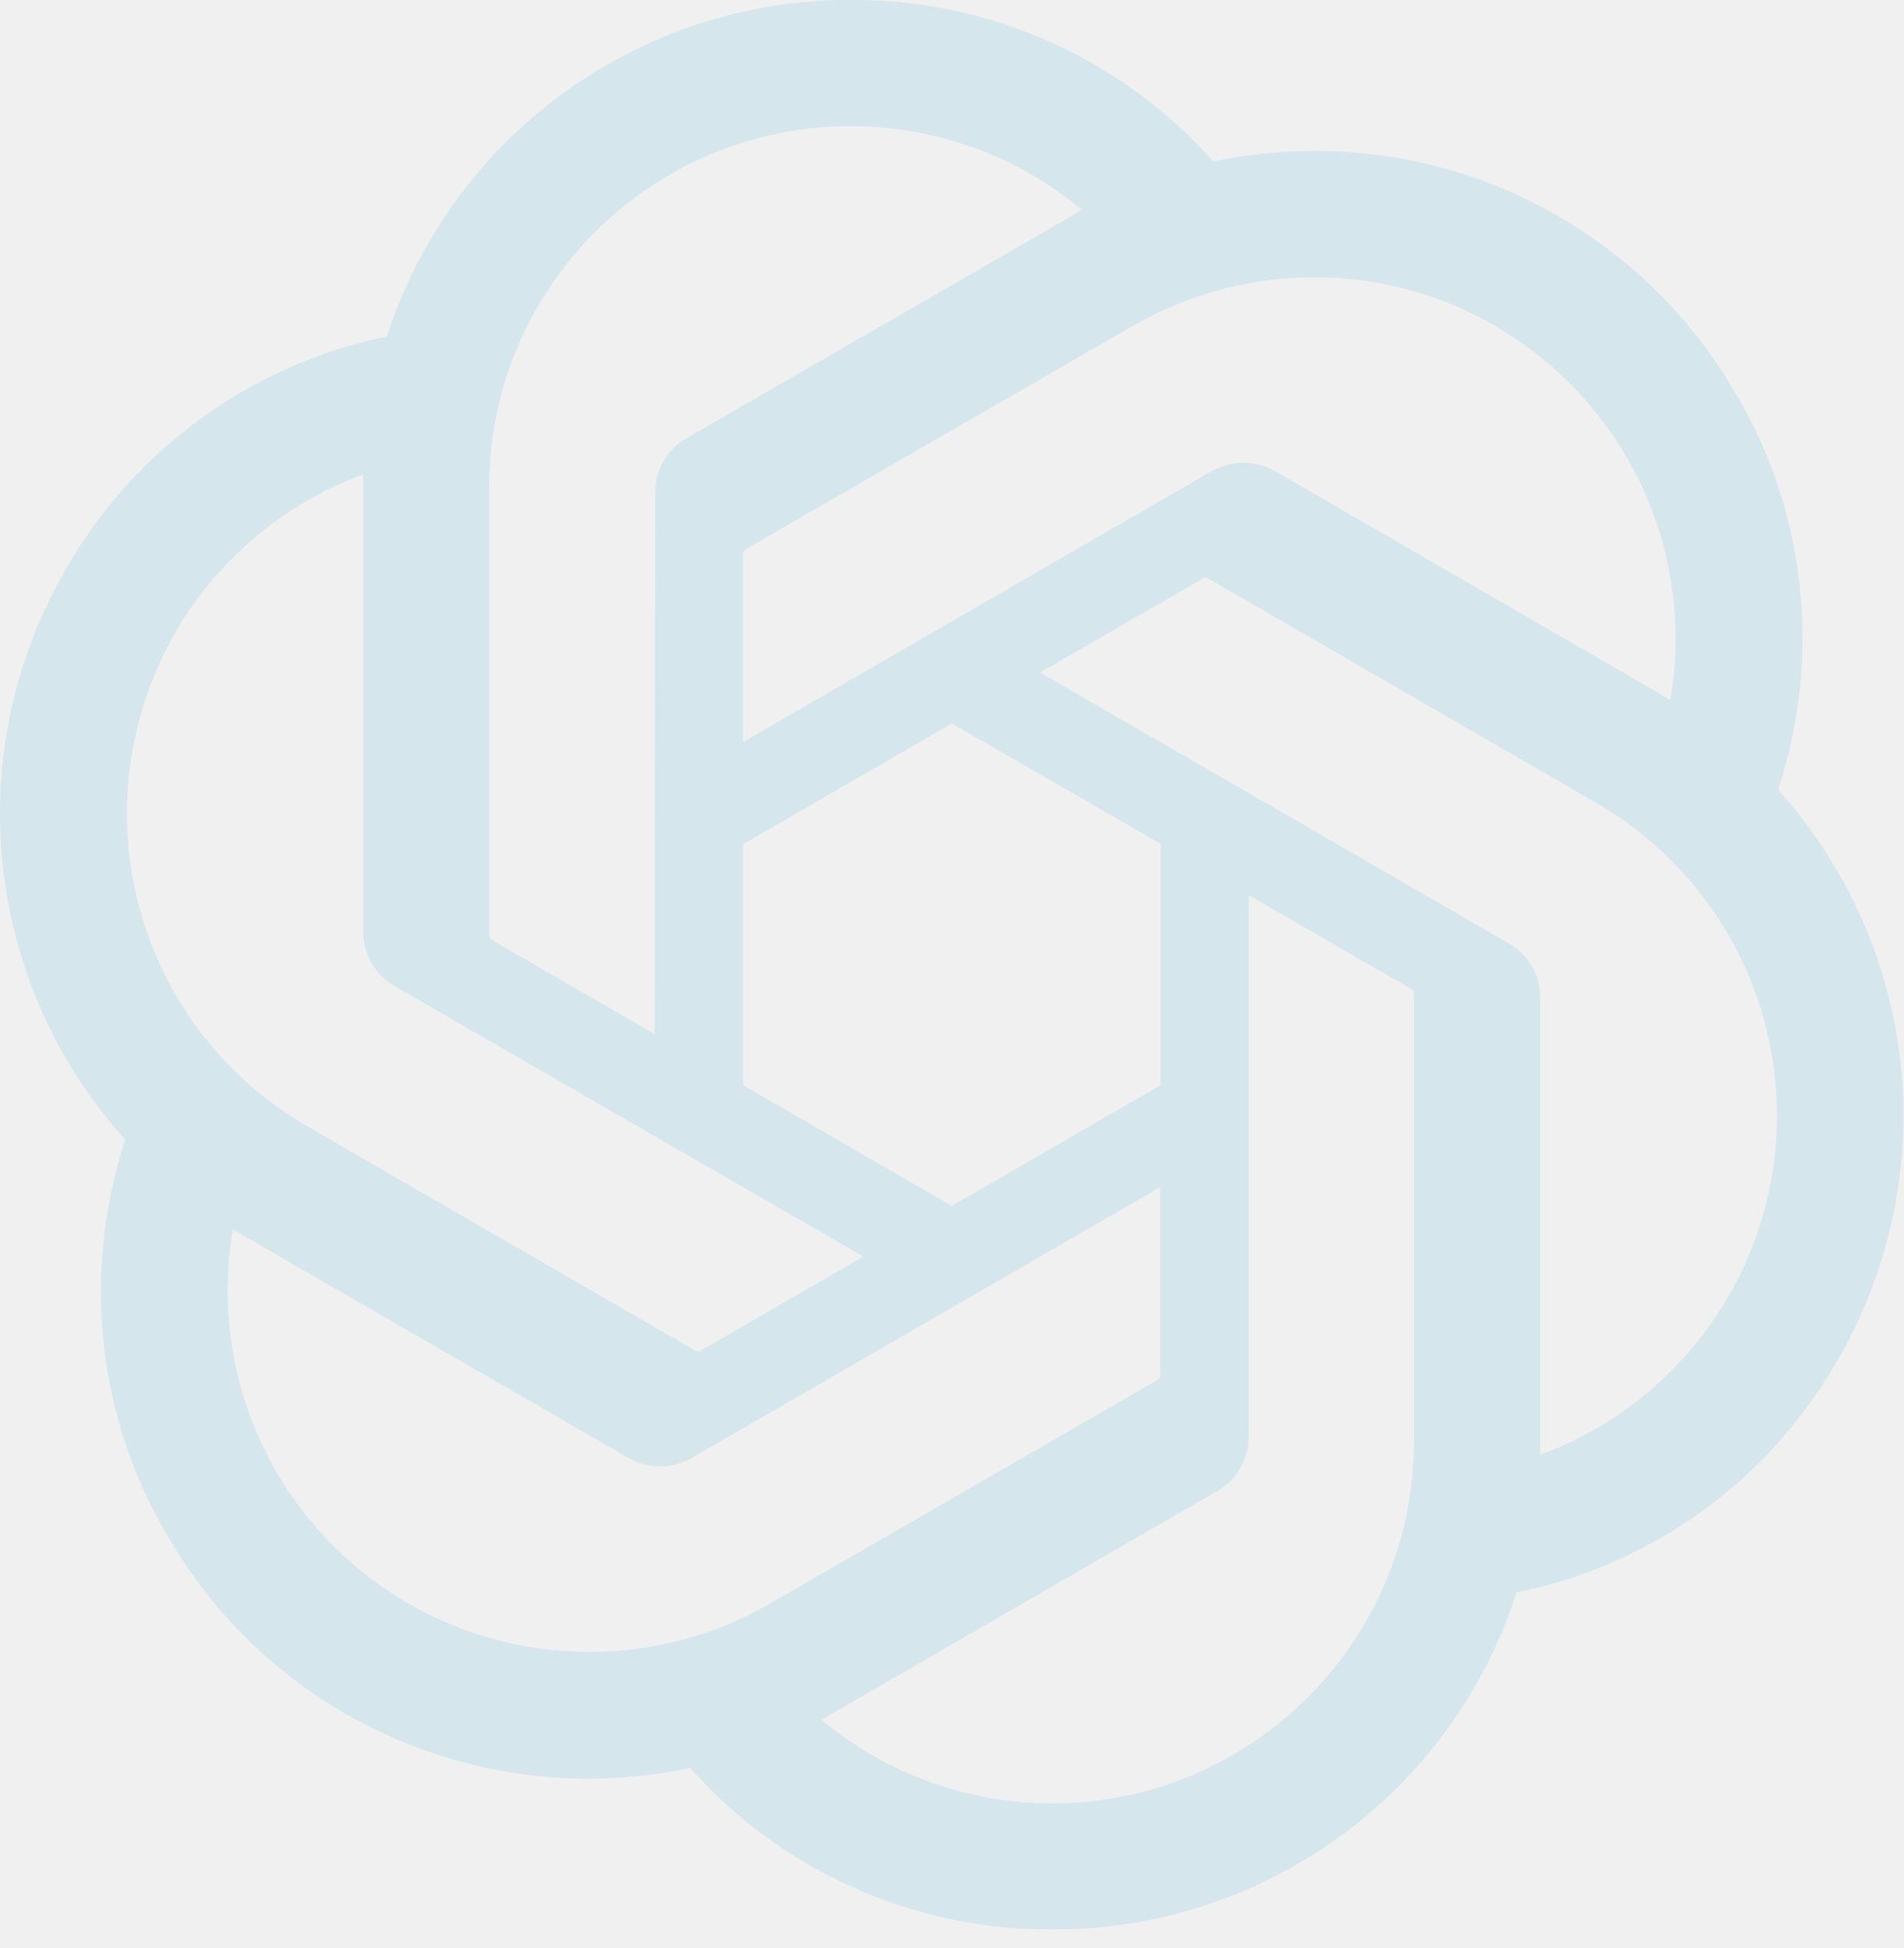
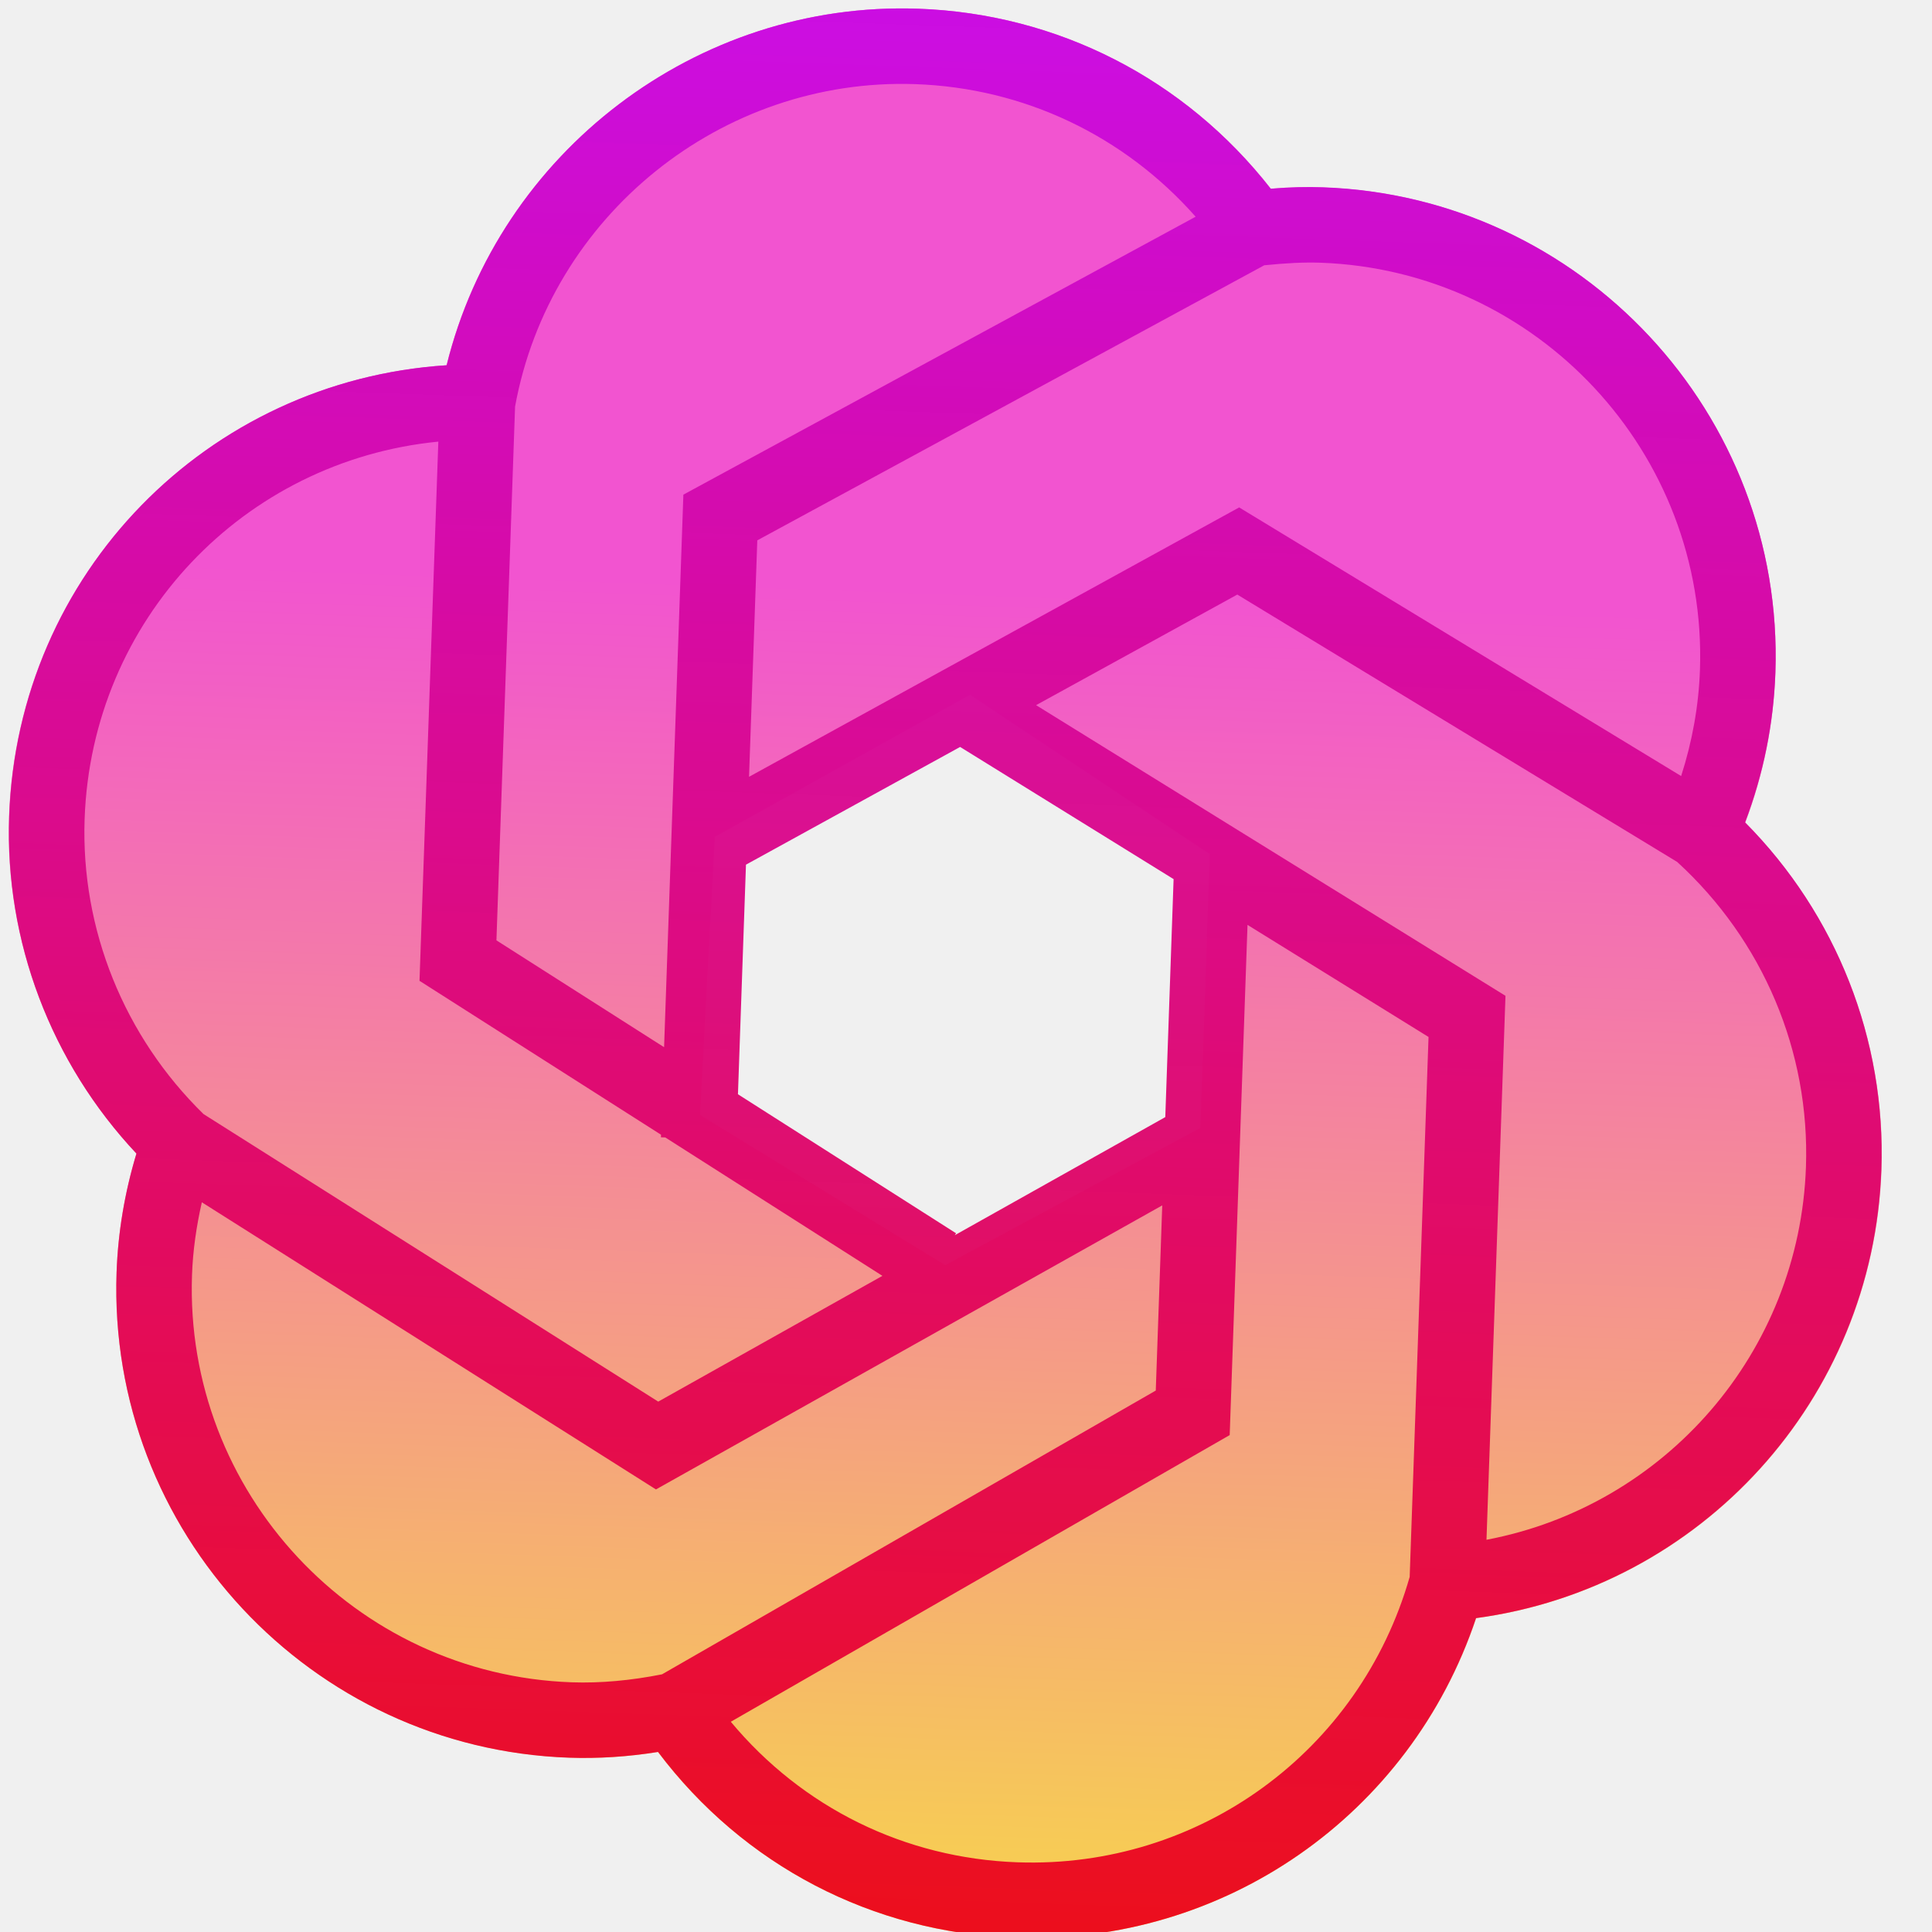
- <svg xmlns="http://www.w3.org/2000/svg" xmlns:xlink="http://www.w3.org/1999/xlink" width="43" height="44" viewBox="0 0 43 44" fill="none">
+ <svg xmlns="http://www.w3.org/2000/svg" viewBox="0,0,256,256" width="64px" height="64px" fill-rule="nonzero">
  <defs>
-     <rect id="path_0" x="0" y="0" width="43" height="43.58" />
+     <linearGradient x1="32" y1="7" x2="32" y2="58" gradientUnits="userSpaceOnUse" id="color-1">
+       <stop offset="0" stop-color="#f7d34d" />
+       <stop offset="0.699" stop-color="#f254d0" />
+     </linearGradient>
+     <linearGradient x1="32" y1="0.872" x2="32" y2="62.679" gradientUnits="userSpaceOnUse" id="color-2">
+       <stop offset="0" stop-color="#f00000" stop-opacity="0.929" />
+       <stop offset="1" stop-color="#c80ef5" />
+     </linearGradient>
  </defs>
-   <g opacity="1" transform="translate(0 0.000001981943)  rotate(0 21.5 21.79007)">
-     <mask id="bg-mask-0" fill="white">
-       <use xlink:href="#path_0" />
-     </mask>
-     <g mask="url(#bg-mask-0)">
-       <path id="分组 1" fill-rule="evenodd" style="fill:#8BCAE0" transform="translate(0 0)  rotate(0 21.5 21.79007)" opacity="0.27" d="M40.17 17.84L40.17 17.84C40.53 16.73 40.72 15.57 40.72 14.41C40.72 12.48 40.21 10.58 39.23 8.92C37.27 5.51 33.64 3.41 29.71 3.41C28.94 3.41 28.16 3.49 27.41 3.65C25.35 1.33 22.39 0 19.29 0L19.22 0L19.19 0C14.43 0 10.21 3.07 8.74 7.6C5.68 8.23 3.03 10.15 1.48 12.87C0.51 14.54 0 16.45 0 18.38C0 21.1 1.01 23.73 2.83 25.74C2.47 26.85 2.28 28.01 2.28 29.17C2.28 31.1 2.79 33 3.77 34.66C6.14 38.8 10.92 40.93 15.59 39.93C17.65 42.25 20.61 43.58 23.71 43.58L23.78 43.58L23.81 43.58C28.57 43.58 32.8 40.51 34.26 35.97C37.33 35.35 39.97 33.43 41.52 30.71C42.49 29.03 43 27.13 43 25.2C43 22.48 41.99 19.86 40.17 17.84Z M18.817 38.695C18.727 38.745 18.647 38.795 18.557 38.845C20.017 40.065 21.867 40.735 23.777 40.735L23.787 40.735C28.287 40.725 31.937 37.065 31.947 32.565L31.947 22.435C31.937 22.385 31.907 22.355 31.877 22.335L28.207 20.215L28.207 32.455C28.207 32.965 27.937 33.435 27.487 33.685L18.817 38.695Z M17.393 36.223L26.163 31.163C26.203 31.133 26.223 31.093 26.223 31.053L26.213 31.053L26.213 26.813L15.623 32.933C15.183 33.183 14.643 33.183 14.203 32.933L5.523 27.923C5.443 27.873 5.323 27.803 5.263 27.763C5.183 28.223 5.143 28.693 5.143 29.163C5.143 30.593 5.523 31.993 6.233 33.233L6.233 33.233C7.703 35.763 10.393 37.313 13.313 37.313C14.743 37.313 16.153 36.943 17.393 36.223Z M8.206 11.013C8.206 10.923 8.206 10.783 8.206 10.713C6.416 11.373 4.906 12.643 3.956 14.293L3.956 14.293C3.246 15.533 2.866 16.943 2.866 18.373C2.866 21.293 4.416 23.983 6.946 25.443L15.716 30.513C15.756 30.533 15.806 30.533 15.836 30.503L19.506 28.383L8.916 22.273C8.476 22.023 8.206 21.553 8.206 21.043L8.206 21.033L8.206 11.013Z M36.055 18.13L27.285 13.06C27.245 13.04 27.195 13.05 27.165 13.07L23.495 15.19L34.085 21.31C34.525 21.56 34.795 22.02 34.795 22.53C34.795 22.53 34.795 22.54 34.795 22.54L34.795 32.86C38.005 31.68 40.145 28.62 40.145 25.2C40.145 22.28 38.585 19.59 36.055 18.13Z M16.834 12.412C16.805 12.442 16.785 12.482 16.785 12.522L16.785 12.522L16.785 16.762L27.375 10.642C27.595 10.522 27.845 10.452 28.095 10.452C28.345 10.452 28.584 10.522 28.805 10.642L37.484 15.662C37.565 15.712 37.654 15.762 37.734 15.812L37.734 15.812C37.815 15.352 37.855 14.892 37.855 14.432C37.855 9.922 34.194 6.262 29.684 6.262C28.255 6.262 26.855 6.642 25.605 7.352L16.834 12.412Z M19.221 2.849C14.711 2.849 11.051 6.499 11.051 11.009L11.051 21.139C11.061 21.189 11.081 21.219 11.121 21.239L14.791 23.359L14.801 11.129L14.801 11.119C14.801 10.619 15.071 10.149 15.511 9.899L24.191 4.889C24.261 4.839 24.381 4.779 24.441 4.739C22.981 3.519 21.131 2.849 19.221 2.849Z M16.783 24.51L21.503 27.24L26.223 24.51L26.223 19.06L21.503 16.34L16.783 19.07L16.783 24.51Z " />
+   <g transform="translate(-32,-32) scale(1.25,1.25)">
+     <g fill="none" fill-rule="nonzero" stroke="none" stroke-width="1" stroke-linecap="butt" stroke-linejoin="miter" stroke-miterlimit="10" stroke-dasharray="" stroke-dashoffset="0" font-family="none" font-weight="none" font-size="none" text-anchor="none" style="mix-blend-mode: normal">
+       <g transform="translate(249.263,263.0774) rotate(-178) scale(4,4)">
+         <path d="M53.27,26.96c0.28,-1.05 0.42,-2.11 0.42,-3.17c0,-6.86 -5.58,-12.43 -12.43,-12.43c-0.77,0 -1.56,0.07 -2.35,0.23c-2.37,-2.92 -5.85,-4.59 -9.63,-4.59c-5.55,0 -10.36,3.62 -11.92,8.89c-5.93,1.01 -10.32,6.16 -10.32,12.25c0,3.45 1.43,6.72 3.93,9.07c-0.44,1.3 -0.66,2.64 -0.66,4c0,6.86 5.58,12.43 12.43,12.43c0.44,0 0.88,-0.02 1.38,-0.08c2.38,2.83 5.81,4.44 9.51,4.44c5.88,0 10.96,-4.19 12.16,-9.88c6.32,-0.63 11.17,-5.91 11.17,-12.35c0,-3.31 -1.34,-6.48 -3.69,-8.81zM38.25,35.88l-6.63,4l-6.5,-4v-7.26l6.63,-3.87l6.63,3.75z" fill="url(#color-1)" />
+         <path d="M53.274,26.955c0.275,-1.045 0.415,-2.107 0.415,-3.166c0,-6.855 -5.578,-12.434 -12.434,-12.434c-0.766,0 -1.553,0.079 -2.35,0.235c-2.369,-2.925 -5.843,-4.59 -9.627,-4.59c-5.549,0 -10.353,3.622 -11.913,8.891c-5.93,1.012 -10.32,6.163 -10.32,12.254c0,3.448 1.424,6.715 3.93,9.07c-0.44,1.299 -0.664,2.64 -0.664,3.996c0,6.855 5.578,12.434 12.434,12.434c0.433,0 0.874,-0.027 1.38,-0.087c2.376,2.831 5.809,4.442 9.508,4.442c5.875,0 10.96,-4.192 12.152,-9.878c6.327,-0.629 11.17,-5.908 11.17,-12.355c0.001,-3.304 -1.333,-6.481 -3.681,-8.812zM51.689,23.789c0,0.646 -0.07,1.293 -0.193,1.937l-12.293,-7.185l-13.146,7.991v-4.91l12.814,-7.972c0.813,-0.191 1.615,-0.295 2.383,-0.295c5.754,0 10.435,4.681 10.435,10.434zM37.397,35.171l-5.563,3.316l-5.776,-3.303v-6.311l5.465,-3.322l-0.031,0.052l5.905,3.48zM29.278,9c2.997,0 5.755,1.251 7.728,3.457l-12.948,8.054v13.529l-4.898,-2.801v-14.317c1.159,-4.668 5.302,-7.922 10.118,-7.922zM9.044,28.145c0,-4.923 3.419,-9.109 8.116,-10.169v14.424l12.701,7.264l-5.227,3.115l-11.897,-6.674c-2.345,-1.998 -3.693,-4.894 -3.693,-7.96zM12.311,41.211c0,-0.955 0.138,-1.902 0.4,-2.828l11.954,6.706l12.732,-7.588v6.27l-13.172,7.754c-0.57,0.078 -1.043,0.12 -1.48,0.12c-5.753,0 -10.434,-4.681 -10.434,-10.434zM33.633,56c-2.886,0 -5.578,-1.175 -7.546,-3.252l13.31,-7.835v-14.652l4.539,2.675v14.154c-0.744,5.083 -5.163,8.91 -10.303,8.91zM45.936,46.091v-14.298l-6.539,-3.853v-0.068h-0.115l-5.879,-3.465l5.821,-3.538l12.309,7.195c2.174,1.981 3.422,4.782 3.422,7.703c0.001,5.288 -3.885,9.639 -9.019,10.324z" fill="url(#color-2)" />
+       </g>
    </g>
  </g>
</svg>
